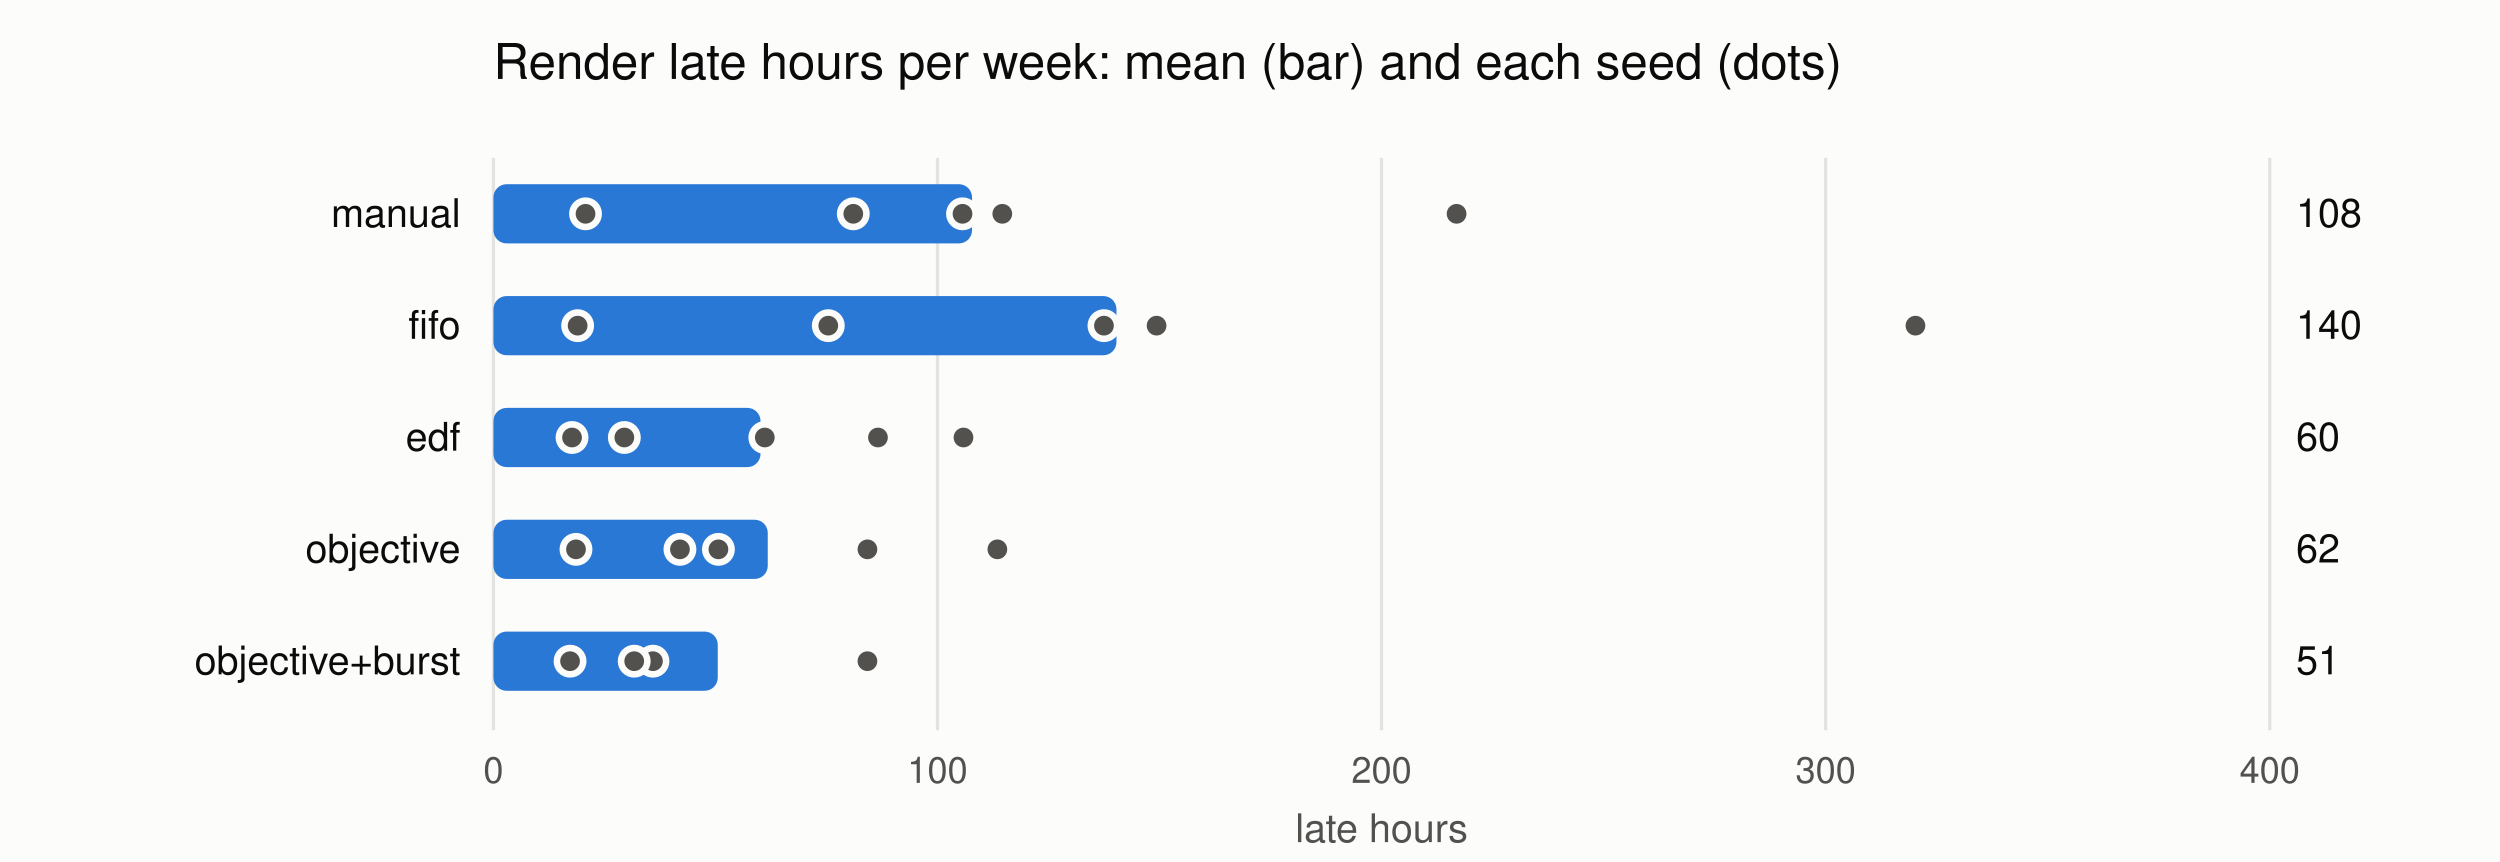
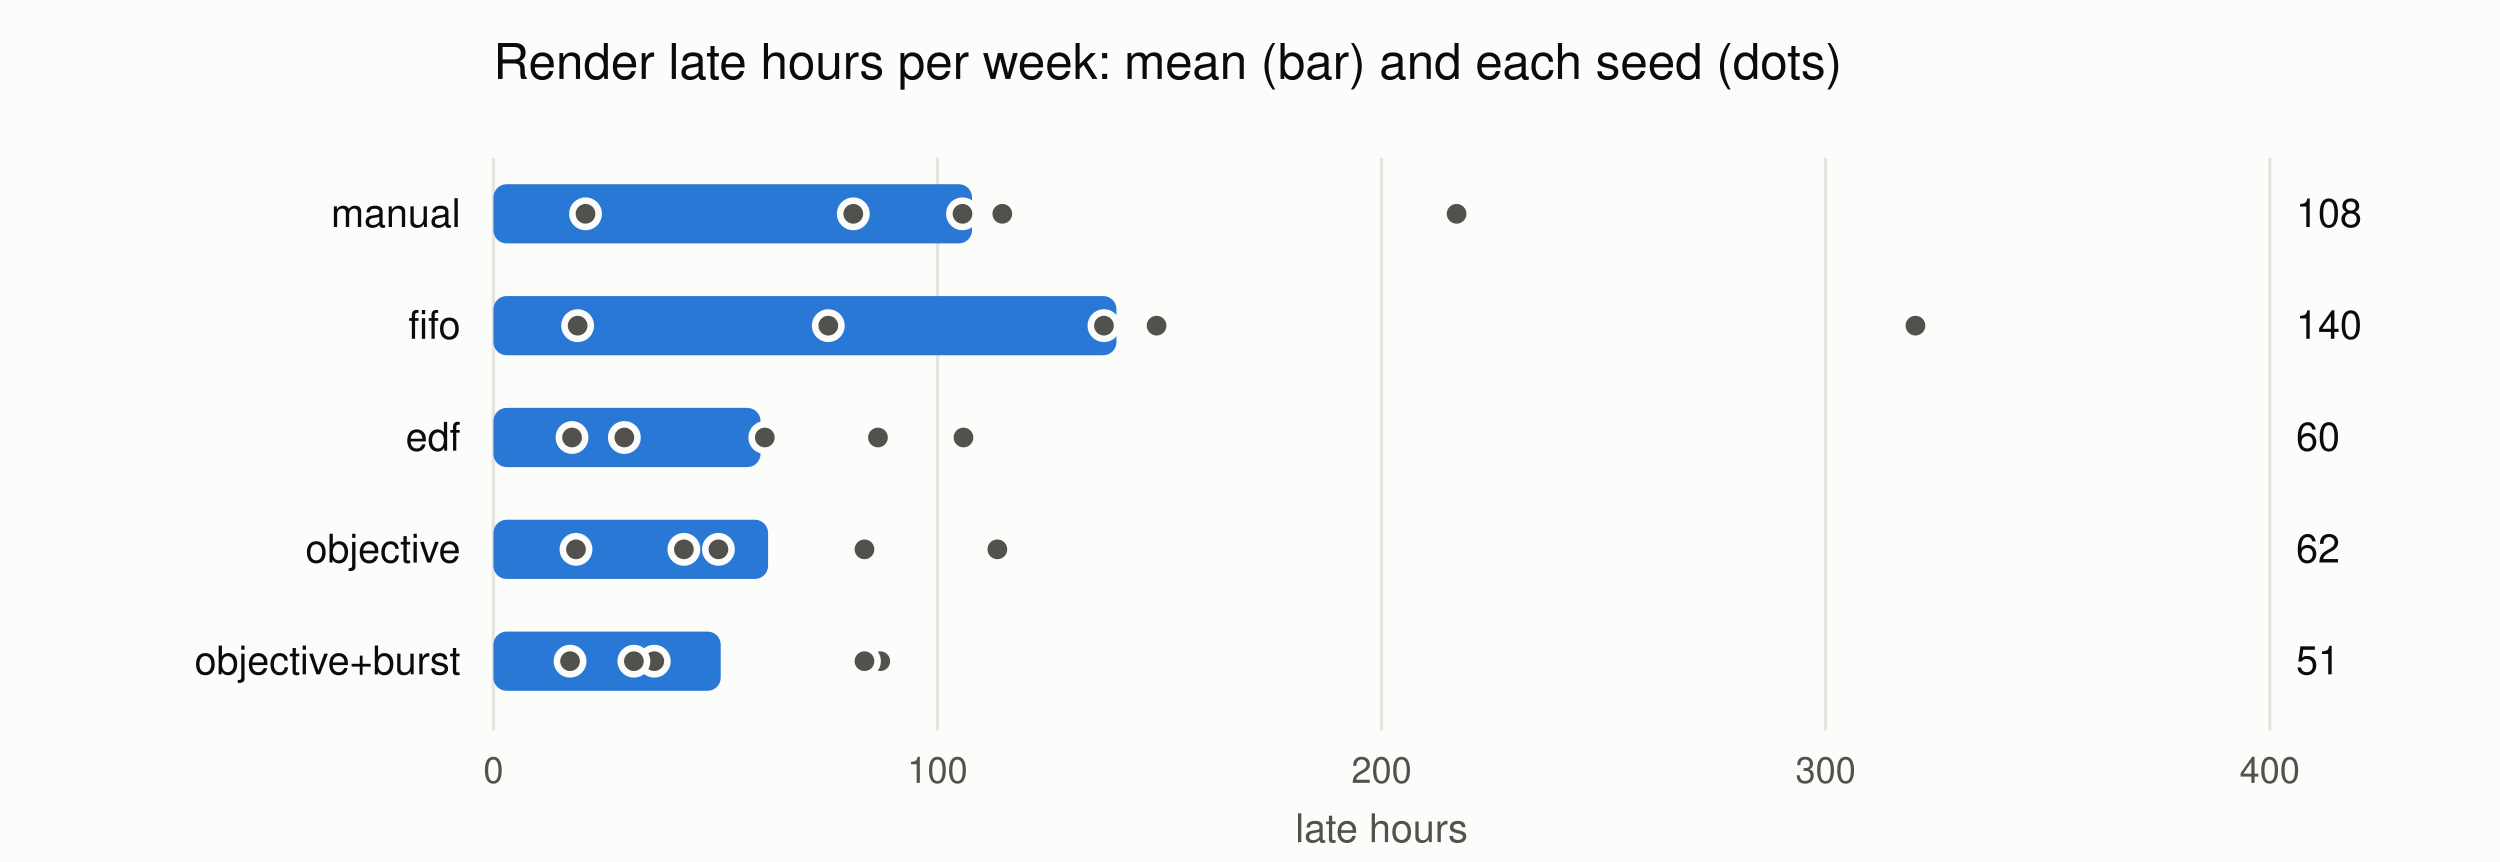
<svg xmlns="http://www.w3.org/2000/svg" width="760" height="262" viewBox="0 0 760 262" font-family="Helvetica, Arial, sans-serif">
  <rect width="760" height="262" fill="#fcfcfb" />
  <text x="150" y="24" font-size="15" fill="#0b0b0b">Render late hours per week: mean (bar) and each seed (dots)</text>
  <line x1="150.0" x2="150.0" y1="48" y2="222" stroke="#e4e3df" />
  <text x="150.0" y="238" font-size="11" fill="#52514e" text-anchor="middle">0</text>
  <line x1="285.0" x2="285.0" y1="48" y2="222" stroke="#e4e3df" />
  <text x="285.0" y="238" font-size="11" fill="#52514e" text-anchor="middle">100</text>
  <line x1="420.0" x2="420.0" y1="48" y2="222" stroke="#e4e3df" />
  <text x="420.0" y="238" font-size="11" fill="#52514e" text-anchor="middle">200</text>
  <line x1="555.0" x2="555.0" y1="48" y2="222" stroke="#e4e3df" />
  <text x="555.0" y="238" font-size="11" fill="#52514e" text-anchor="middle">300</text>
  <line x1="690.0" x2="690.0" y1="48" y2="222" stroke="#e4e3df" />
  <text x="690.0" y="238" font-size="11" fill="#52514e" text-anchor="middle">400</text>
  <text x="420.0" y="256" font-size="12" fill="#52514e" text-anchor="middle">late hours</text>
  <text x="140" y="69.0" font-size="12" fill="#0b0b0b" text-anchor="end">manual</text>
  <rect x="150" y="56.0" width="145.5" height="18" rx="4" fill="#2a78d6" />
  <circle cx="304.7" cy="65.0" r="4" fill="#52514e" stroke="#fcfcfb" stroke-width="2" />
  <circle cx="442.8" cy="65.0" r="4" fill="#52514e" stroke="#fcfcfb" stroke-width="2" />
  <circle cx="259.4" cy="65.0" r="4" fill="#52514e" stroke="#fcfcfb" stroke-width="2" />
  <circle cx="178.0" cy="65.0" r="4" fill="#52514e" stroke="#fcfcfb" stroke-width="2" />
  <circle cx="292.6" cy="65.0" r="4" fill="#52514e" stroke="#fcfcfb" stroke-width="2" />
  <text x="698.0" y="69.0" font-size="12" fill="#0b0b0b">108</text>
  <text x="140" y="103.0" font-size="12" fill="#0b0b0b" text-anchor="end">fifo</text>
  <rect x="150" y="90.0" width="189.4" height="18" rx="4" fill="#2a78d6" />
  <circle cx="335.6" cy="99.0" r="4" fill="#52514e" stroke="#fcfcfb" stroke-width="2" />
  <circle cx="582.3" cy="99.0" r="4" fill="#52514e" stroke="#fcfcfb" stroke-width="2" />
  <circle cx="251.8" cy="99.0" r="4" fill="#52514e" stroke="#fcfcfb" stroke-width="2" />
  <circle cx="175.6" cy="99.0" r="4" fill="#52514e" stroke="#fcfcfb" stroke-width="2" />
  <circle cx="351.6" cy="99.0" r="4" fill="#52514e" stroke="#fcfcfb" stroke-width="2" />
  <text x="698.0" y="103.0" font-size="12" fill="#0b0b0b">140</text>
  <text x="140" y="137.0" font-size="12" fill="#0b0b0b" text-anchor="end">edf</text>
  <rect x="150" y="124.0" width="81.2" height="18" rx="4" fill="#2a78d6" />
  <circle cx="189.8" cy="133.0" r="4" fill="#52514e" stroke="#fcfcfb" stroke-width="2" />
  <circle cx="292.9" cy="133.0" r="4" fill="#52514e" stroke="#fcfcfb" stroke-width="2" />
  <circle cx="232.5" cy="133.0" r="4" fill="#52514e" stroke="#fcfcfb" stroke-width="2" />
  <circle cx="173.9" cy="133.0" r="4" fill="#52514e" stroke="#fcfcfb" stroke-width="2" />
  <circle cx="266.9" cy="133.0" r="4" fill="#52514e" stroke="#fcfcfb" stroke-width="2" />
  <text x="698.0" y="137.0" font-size="12" fill="#0b0b0b">60</text>
  <text x="140" y="171.0" font-size="12" fill="#0b0b0b" text-anchor="end">objective</text>
-   <rect x="150" y="158.0" width="83.4" height="18" rx="4" fill="#2a78d6" />
-   <circle cx="206.7" cy="167.0" r="4" fill="#52514e" stroke="#fcfcfb" stroke-width="2" />
+   <rect x="150" y="158.0" width="83.5" height="18" rx="4" fill="#2a78d6" />
+   <circle cx="207.9" cy="167.0" r="4" fill="#52514e" stroke="#fcfcfb" stroke-width="2" />
  <circle cx="303.2" cy="167.0" r="4" fill="#52514e" stroke="#fcfcfb" stroke-width="2" />
  <circle cx="218.4" cy="167.0" r="4" fill="#52514e" stroke="#fcfcfb" stroke-width="2" />
  <circle cx="175.1" cy="167.0" r="4" fill="#52514e" stroke="#fcfcfb" stroke-width="2" />
-   <circle cx="263.7" cy="167.0" r="4" fill="#52514e" stroke="#fcfcfb" stroke-width="2" />
+   <circle cx="262.8" cy="167.0" r="4" fill="#52514e" stroke="#fcfcfb" stroke-width="2" />
  <text x="698.0" y="171.0" font-size="12" fill="#0b0b0b">62</text>
  <text x="140" y="205.0" font-size="12" fill="#0b0b0b" text-anchor="end">objective+burst</text>
-   <rect x="150" y="192.0" width="68.2" height="18" rx="4" fill="#2a78d6" />
-   <circle cx="198.5" cy="201.0" r="4" fill="#52514e" stroke="#fcfcfb" stroke-width="2" />
-   <circle cx="262.9" cy="201.0" r="4" fill="#52514e" stroke="#fcfcfb" stroke-width="2" />
-   <circle cx="192.8" cy="201.0" r="4" fill="#52514e" stroke="#fcfcfb" stroke-width="2" />
+   <rect x="150" y="192.0" width="69.1" height="18" rx="4" fill="#2a78d6" />
+   <circle cx="198.9" cy="201.0" r="4" fill="#52514e" stroke="#fcfcfb" stroke-width="2" />
+   <circle cx="267.6" cy="201.0" r="4" fill="#52514e" stroke="#fcfcfb" stroke-width="2" />
+   <circle cx="192.7" cy="201.0" r="4" fill="#52514e" stroke="#fcfcfb" stroke-width="2" />
  <circle cx="173.3" cy="201.0" r="4" fill="#52514e" stroke="#fcfcfb" stroke-width="2" />
-   <circle cx="263.7" cy="201.0" r="4" fill="#52514e" stroke="#fcfcfb" stroke-width="2" />
+   <circle cx="262.8" cy="201.0" r="4" fill="#52514e" stroke="#fcfcfb" stroke-width="2" />
  <text x="698.0" y="205.0" font-size="12" fill="#0b0b0b">51</text>
</svg>
